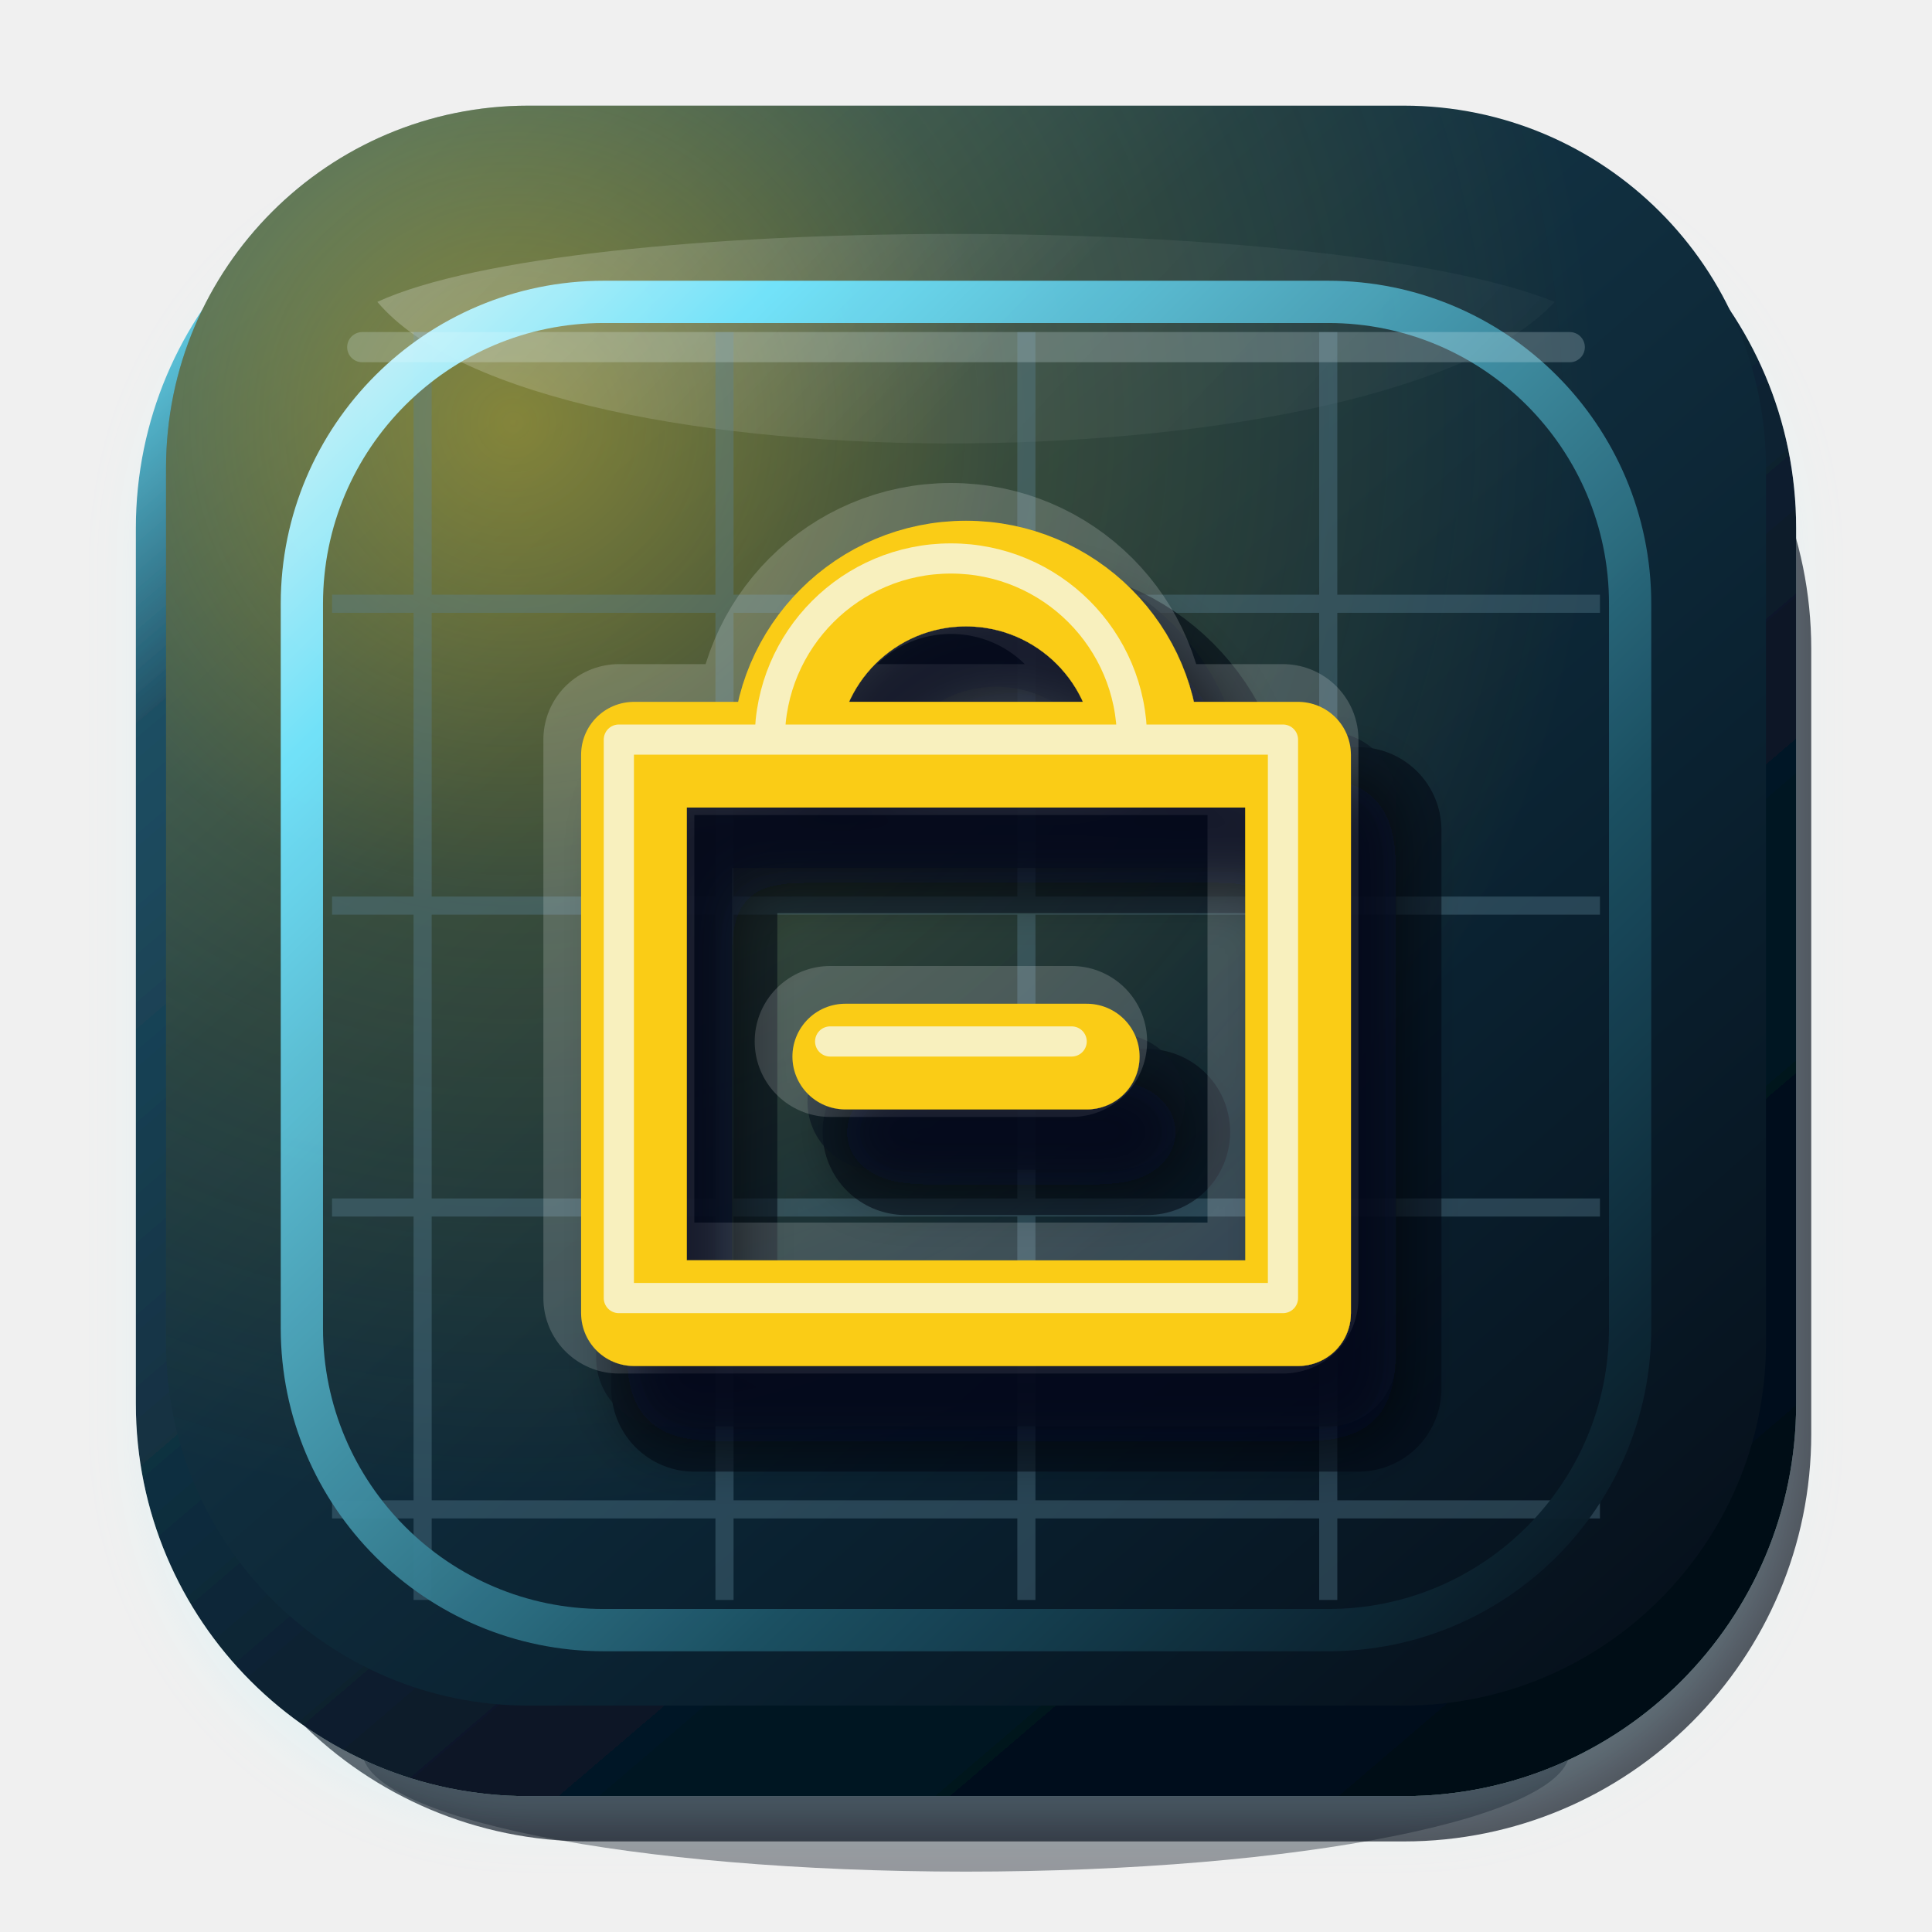
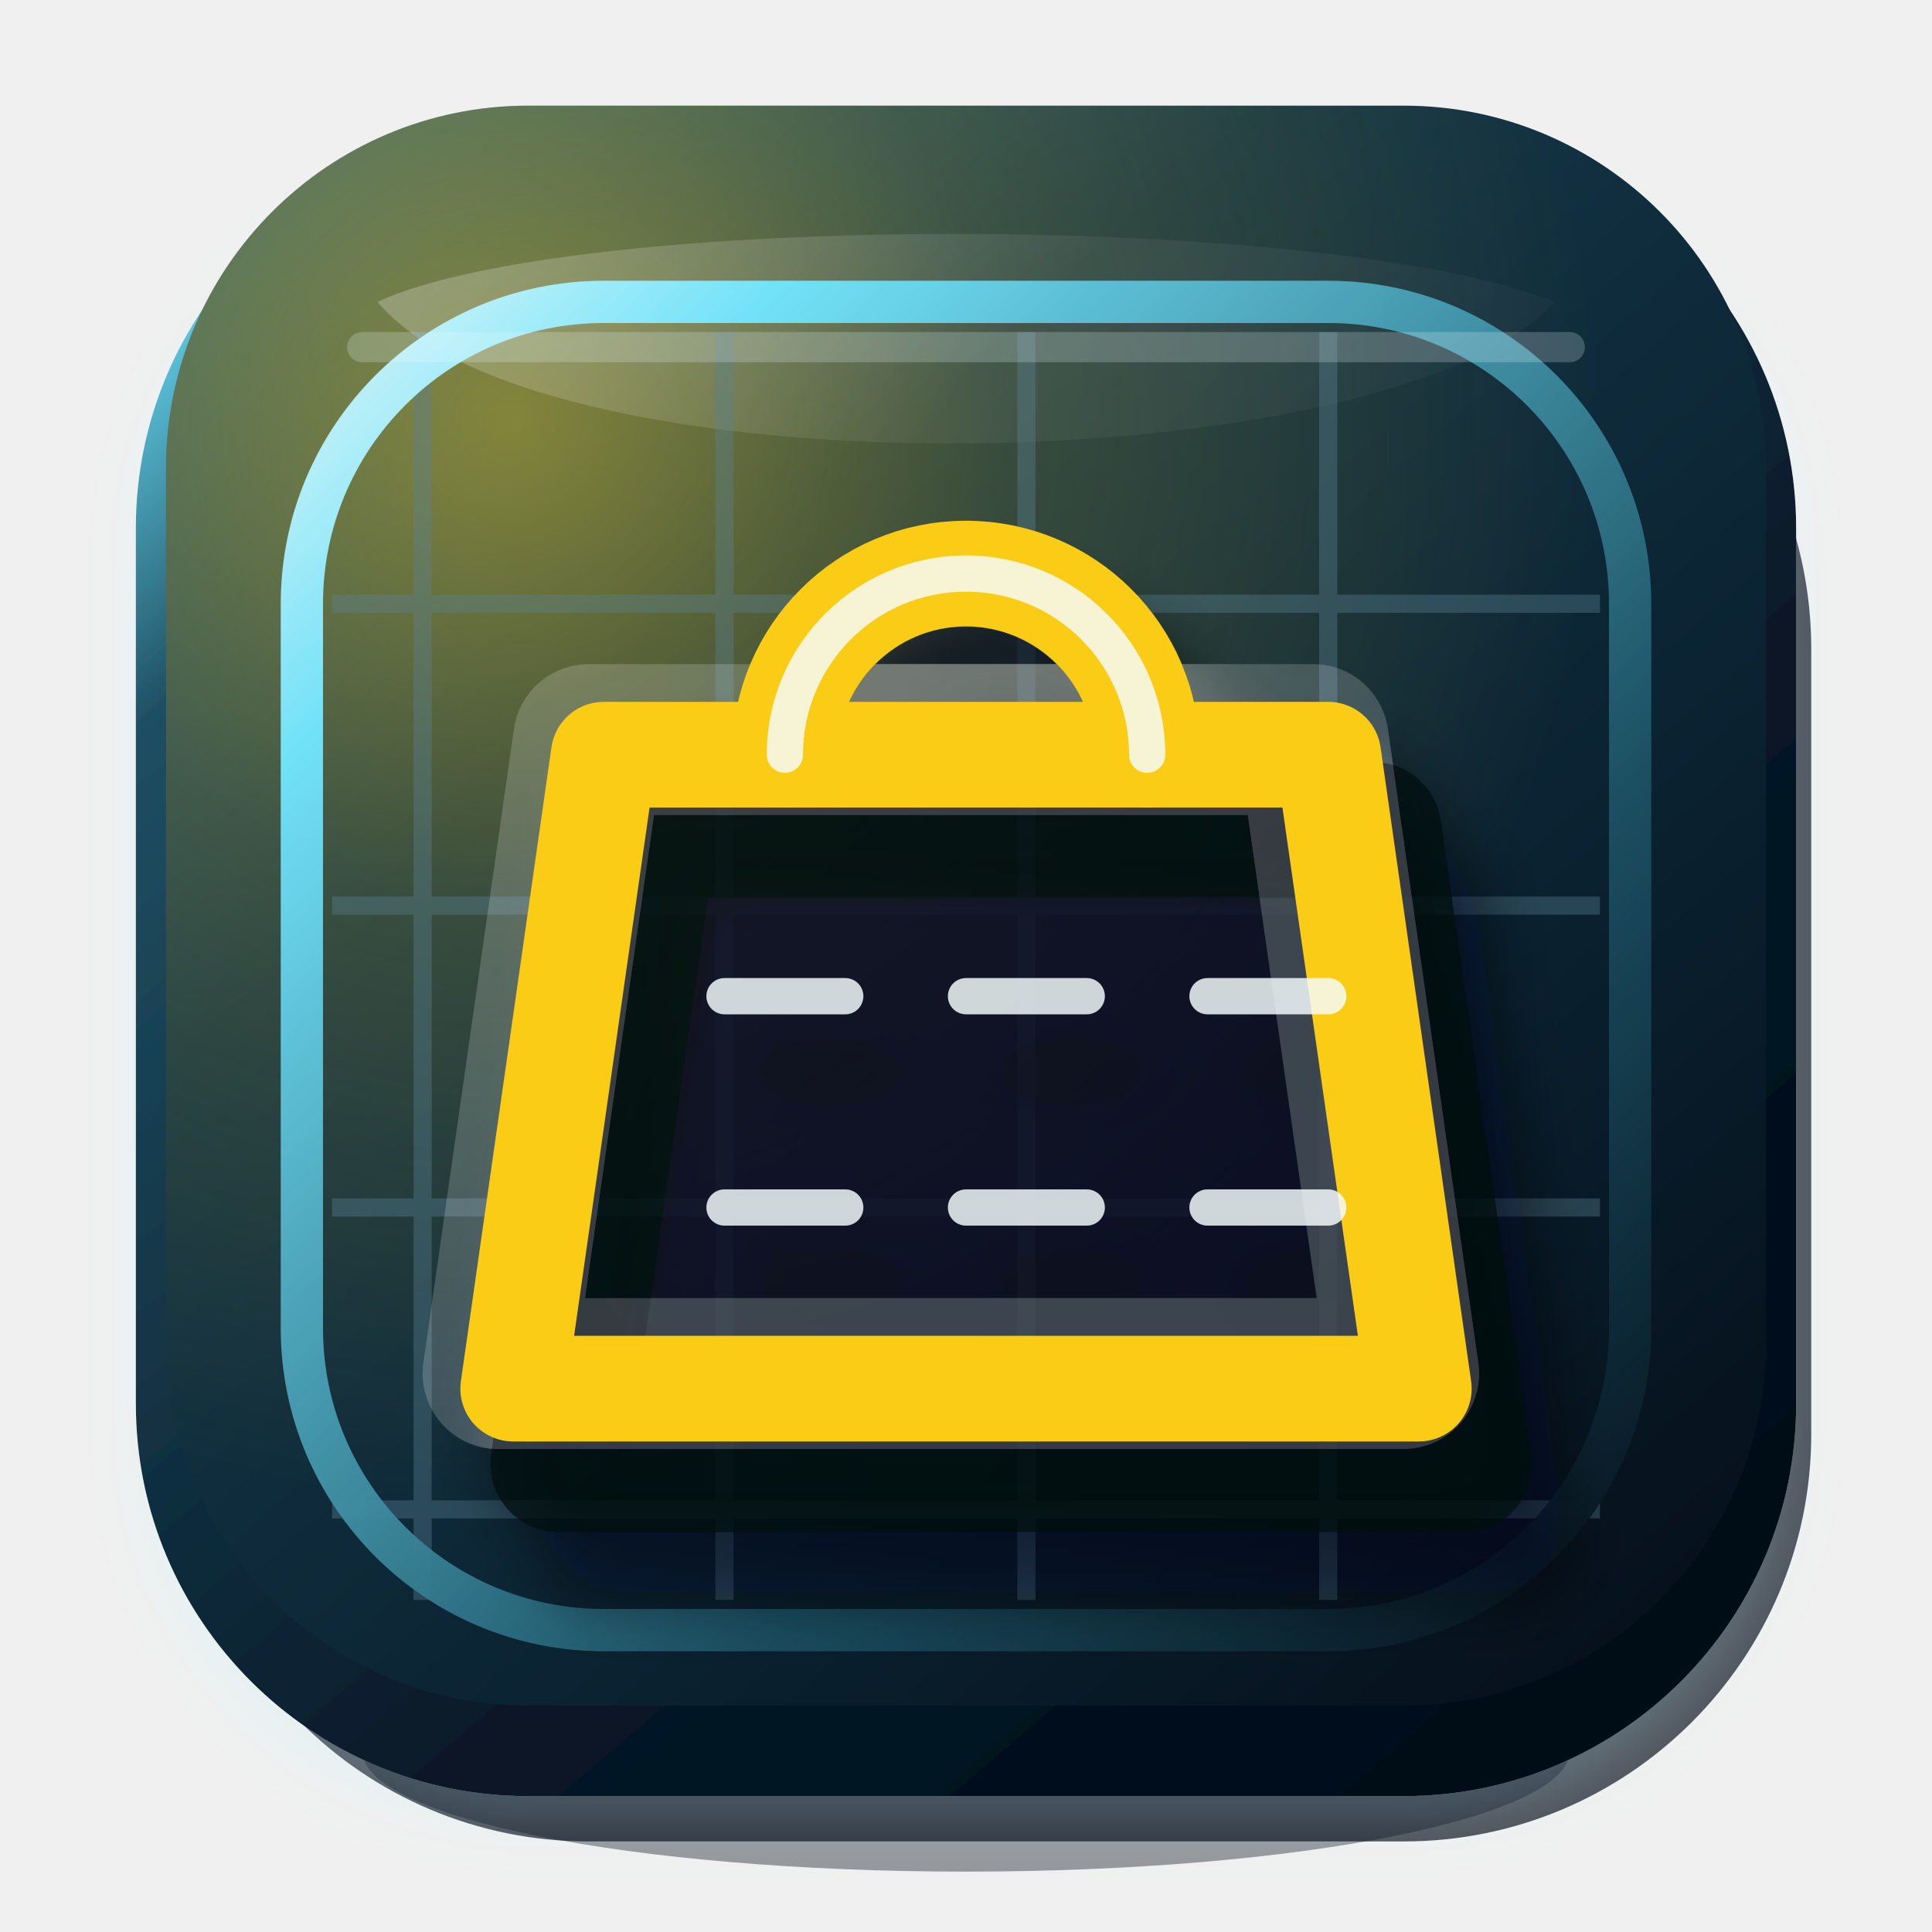
<svg xmlns="http://www.w3.org/2000/svg" width="128" height="128" viewBox="0 0 128 128" overflow="hidden">
  <defs>
    <linearGradient id="edge" x1="18" y1="10" x2="112" y2="120" gradientUnits="userSpaceOnUse">
      <stop offset="0" stop-color="#6ee7ff" />
      <stop offset="0.16" stop-color="#1f4f63" />
      <stop offset="0.62" stop-color="#071827" />
      <stop offset="1" stop-color="#020814" />
    </linearGradient>
    <linearGradient id="face" x1="22" y1="13" x2="108" y2="111" gradientUnits="userSpaceOnUse">
      <stop offset="0" stop-color="#2b5b6f" />
      <stop offset="0.28" stop-color="#143647" />
      <stop offset="0.68" stop-color="#0a2130" />
      <stop offset="1" stop-color="#06101b" />
    </linearGradient>
    <linearGradient id="rim" x1="20" y1="18" x2="108" y2="108" gradientUnits="userSpaceOnUse">
      <stop offset="0" stop-color="#e8fbff" />
      <stop offset="0.18" stop-color="#72e6ff" />
      <stop offset="0.68" stop-color="#1c5264" />
      <stop offset="1" stop-color="#06111d" />
    </linearGradient>
    <radialGradient id="glow" cx="34" cy="28" r="72" gradientUnits="userSpaceOnUse">
      <stop offset="0" stop-color="#facc15" stop-opacity="0.46" />
      <stop offset="0.45" stop-color="#facc15" stop-opacity="0.16" />
      <stop offset="1" stop-color="#facc15" stop-opacity="0" />
    </radialGradient>
    <linearGradient id="shine" x1="24" y1="16" x2="86" y2="74" gradientUnits="userSpaceOnUse">
      <stop offset="0" stop-color="#ffffff" stop-opacity="0.36" />
      <stop offset="0.42" stop-color="#ffffff" stop-opacity="0.08" />
      <stop offset="1" stop-color="#ffffff" stop-opacity="0" />
    </linearGradient>
    <filter id="plateShadow" x="-28%" y="-26%" width="156%" height="166%">
      <feDropShadow dx="0" dy="15" stdDeviation="9" flood-color="#000814" flood-opacity="0.48" />
      <feDropShadow dx="0" dy="2" stdDeviation="1.5" flood-color="#b7f5ff" flood-opacity="0.18" />
    </filter>
    <filter id="glyphLift" x="-28%" y="-28%" width="156%" height="156%">
      <feDropShadow dx="3" dy="5" stdDeviation="2" flood-color="#000814" flood-opacity="0.62" />
    </filter>
  </defs>
  <ellipse cx="64" cy="116" rx="40" ry="8" fill="#000814" opacity="0.38" />
  <rect x="12" y="16" width="108" height="106" rx="27" fill="#020814" opacity="0.68" />
  <rect x="9" y="9" width="110" height="110" rx="26" fill="url(#edge)" filter="url(#plateShadow)" />
  <rect x="11" y="7" width="106" height="106" rx="24" fill="url(#face)" />
  <rect x="11" y="7" width="106" height="106" rx="24" fill="url(#glow)" />
  <path d="M25 20c13-6 63-6 78 0c-11 12-67 13-78 0z" fill="url(#shine)" opacity="0.72" />
  <path d="M28 22v84M48 22v84M68 22v84M88 22v84M22 40h84M22 60h84M22 80h84M22 100h84" fill="none" stroke="#5a8294" stroke-width="1.2" opacity="0.38" />
  <rect x="20" y="20" width="88" height="88" rx="20" fill="none" stroke="url(#rim)" stroke-width="2.8" opacity="0.96" />
  <path d="M24 23h80" fill="none" stroke="#e8fbff" stroke-width="2" stroke-linecap="round" opacity="0.22" />
-   <path d="M42 50h44v37H42zM52 50a12 12 0 0 1 24 0M56 70h16" fill="none" stroke="#020814" stroke-width="11" stroke-linecap="round" stroke-linejoin="round" opacity="0.58" transform="translate(4 5)" />
-   <path d="M42 50h44v37H42zM52 50a12 12 0 0 1 24 0M56 70h16" fill="none" stroke="#0b1724" stroke-width="9" stroke-linecap="round" stroke-linejoin="round" opacity="0.72" transform="translate(2 3)" />
-   <path d="M42 50h44v37H42zM52 50a12 12 0 0 1 24 0M56 70h16" fill="none" stroke="#ffffff" stroke-width="10" stroke-linecap="round" stroke-linejoin="round" opacity="0.18" transform="translate(-1 -1)" />
-   <path d="M42 50h44v37H42zM52 50a12 12 0 0 1 24 0M56 70h16" fill="none" stroke="#facc15" stroke-width="7" stroke-linecap="round" stroke-linejoin="round" filter="url(#glyphLift)" />
-   <path d="M42 50h44v37H42zM52 50a12 12 0 0 1 24 0M56 70h16" fill="none" stroke="#f7fdff" stroke-width="2" stroke-linecap="round" stroke-linejoin="round" opacity="0.72" transform="translate(-1 -1)" />
+   <g filter="url(#glyphLift)" stroke-linecap="round" stroke-linejoin="round">
+     <path d="M40 50h48l6 42H34z" fill="#0b1724" stroke="#020814" stroke-width="9" opacity="0.72" transform="translate(3 5)" />
+     <path d="M40 50h48l6 42H34z" fill="none" stroke="#ffffff" stroke-width="10" opacity="0.18" transform="translate(-1 -1)" />
+     <path d="M40 50h48l6 42H34z" fill="none" stroke="#facc15" stroke-width="7" />
+     <path d="M52 50a12 12 0 0 1 24 0" fill="none" stroke="#facc15" stroke-width="7" />
+     <path d="M52 50a12 12 0 0 1 24 0M48 66h8M64 66h8M80 66h8M48 80h8M64 80h8M80 80h8" fill="none" stroke="#f7fdff" stroke-width="2.4" opacity="0.82" />
+   </g>
</svg>
